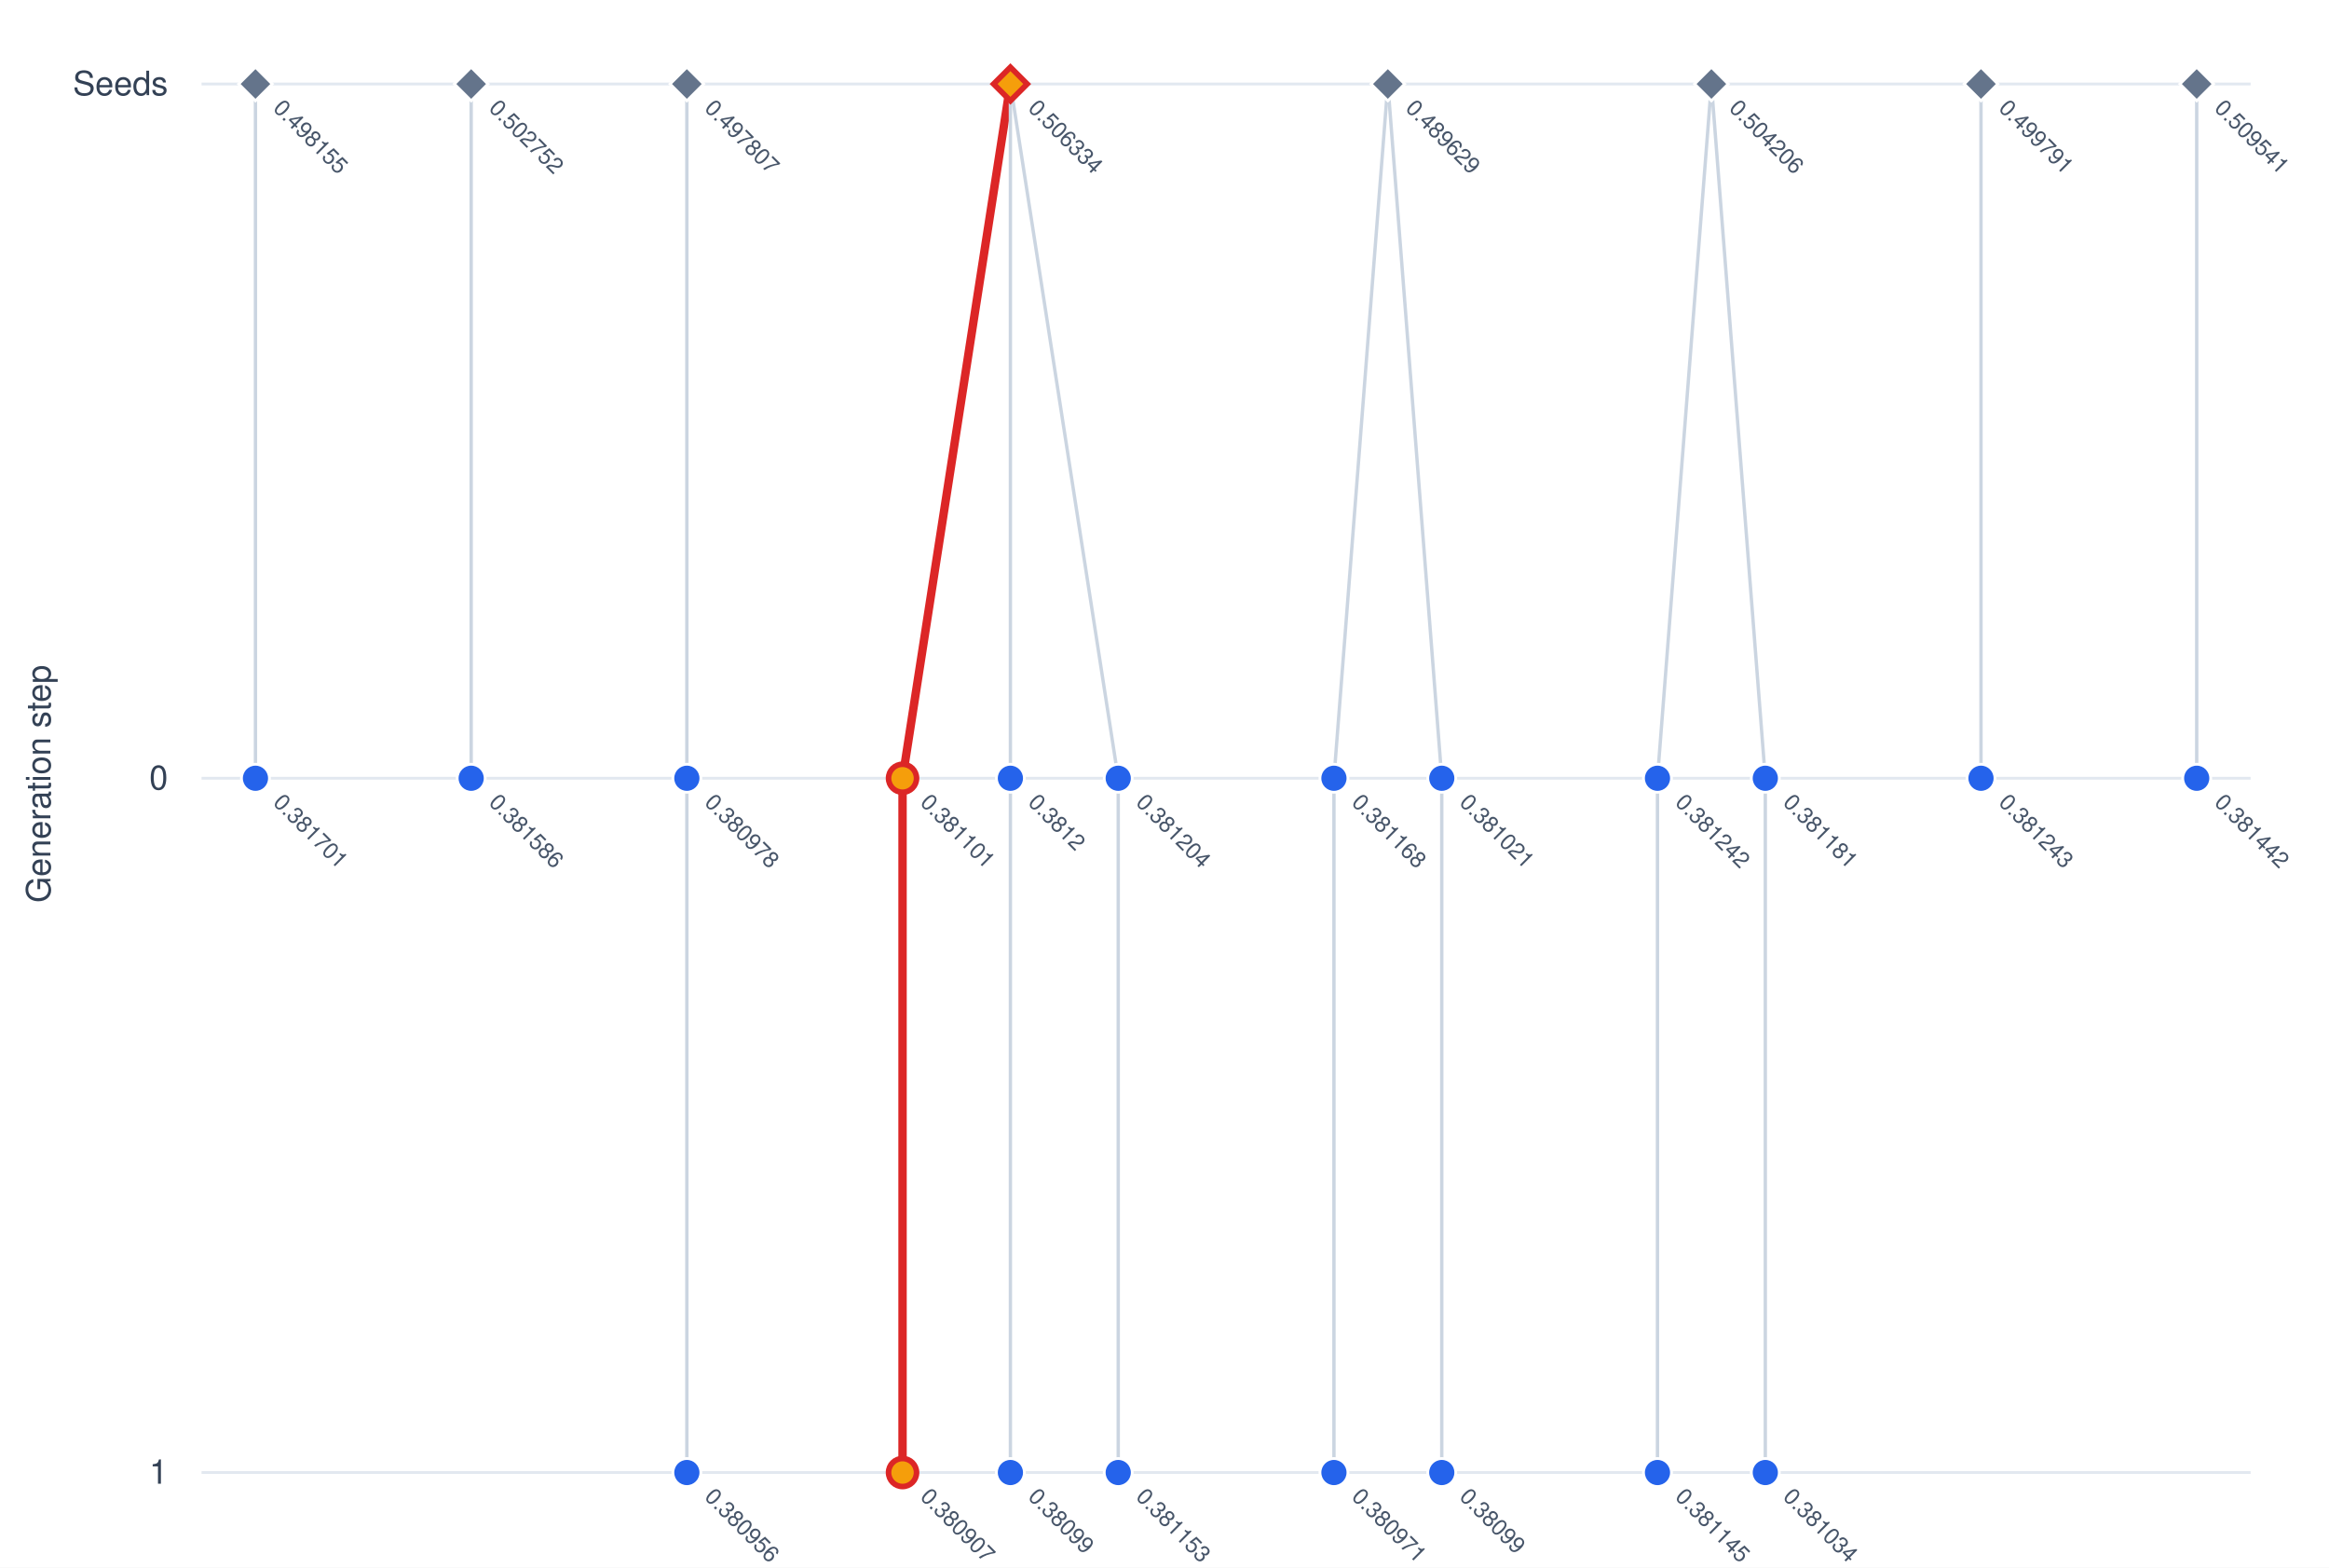
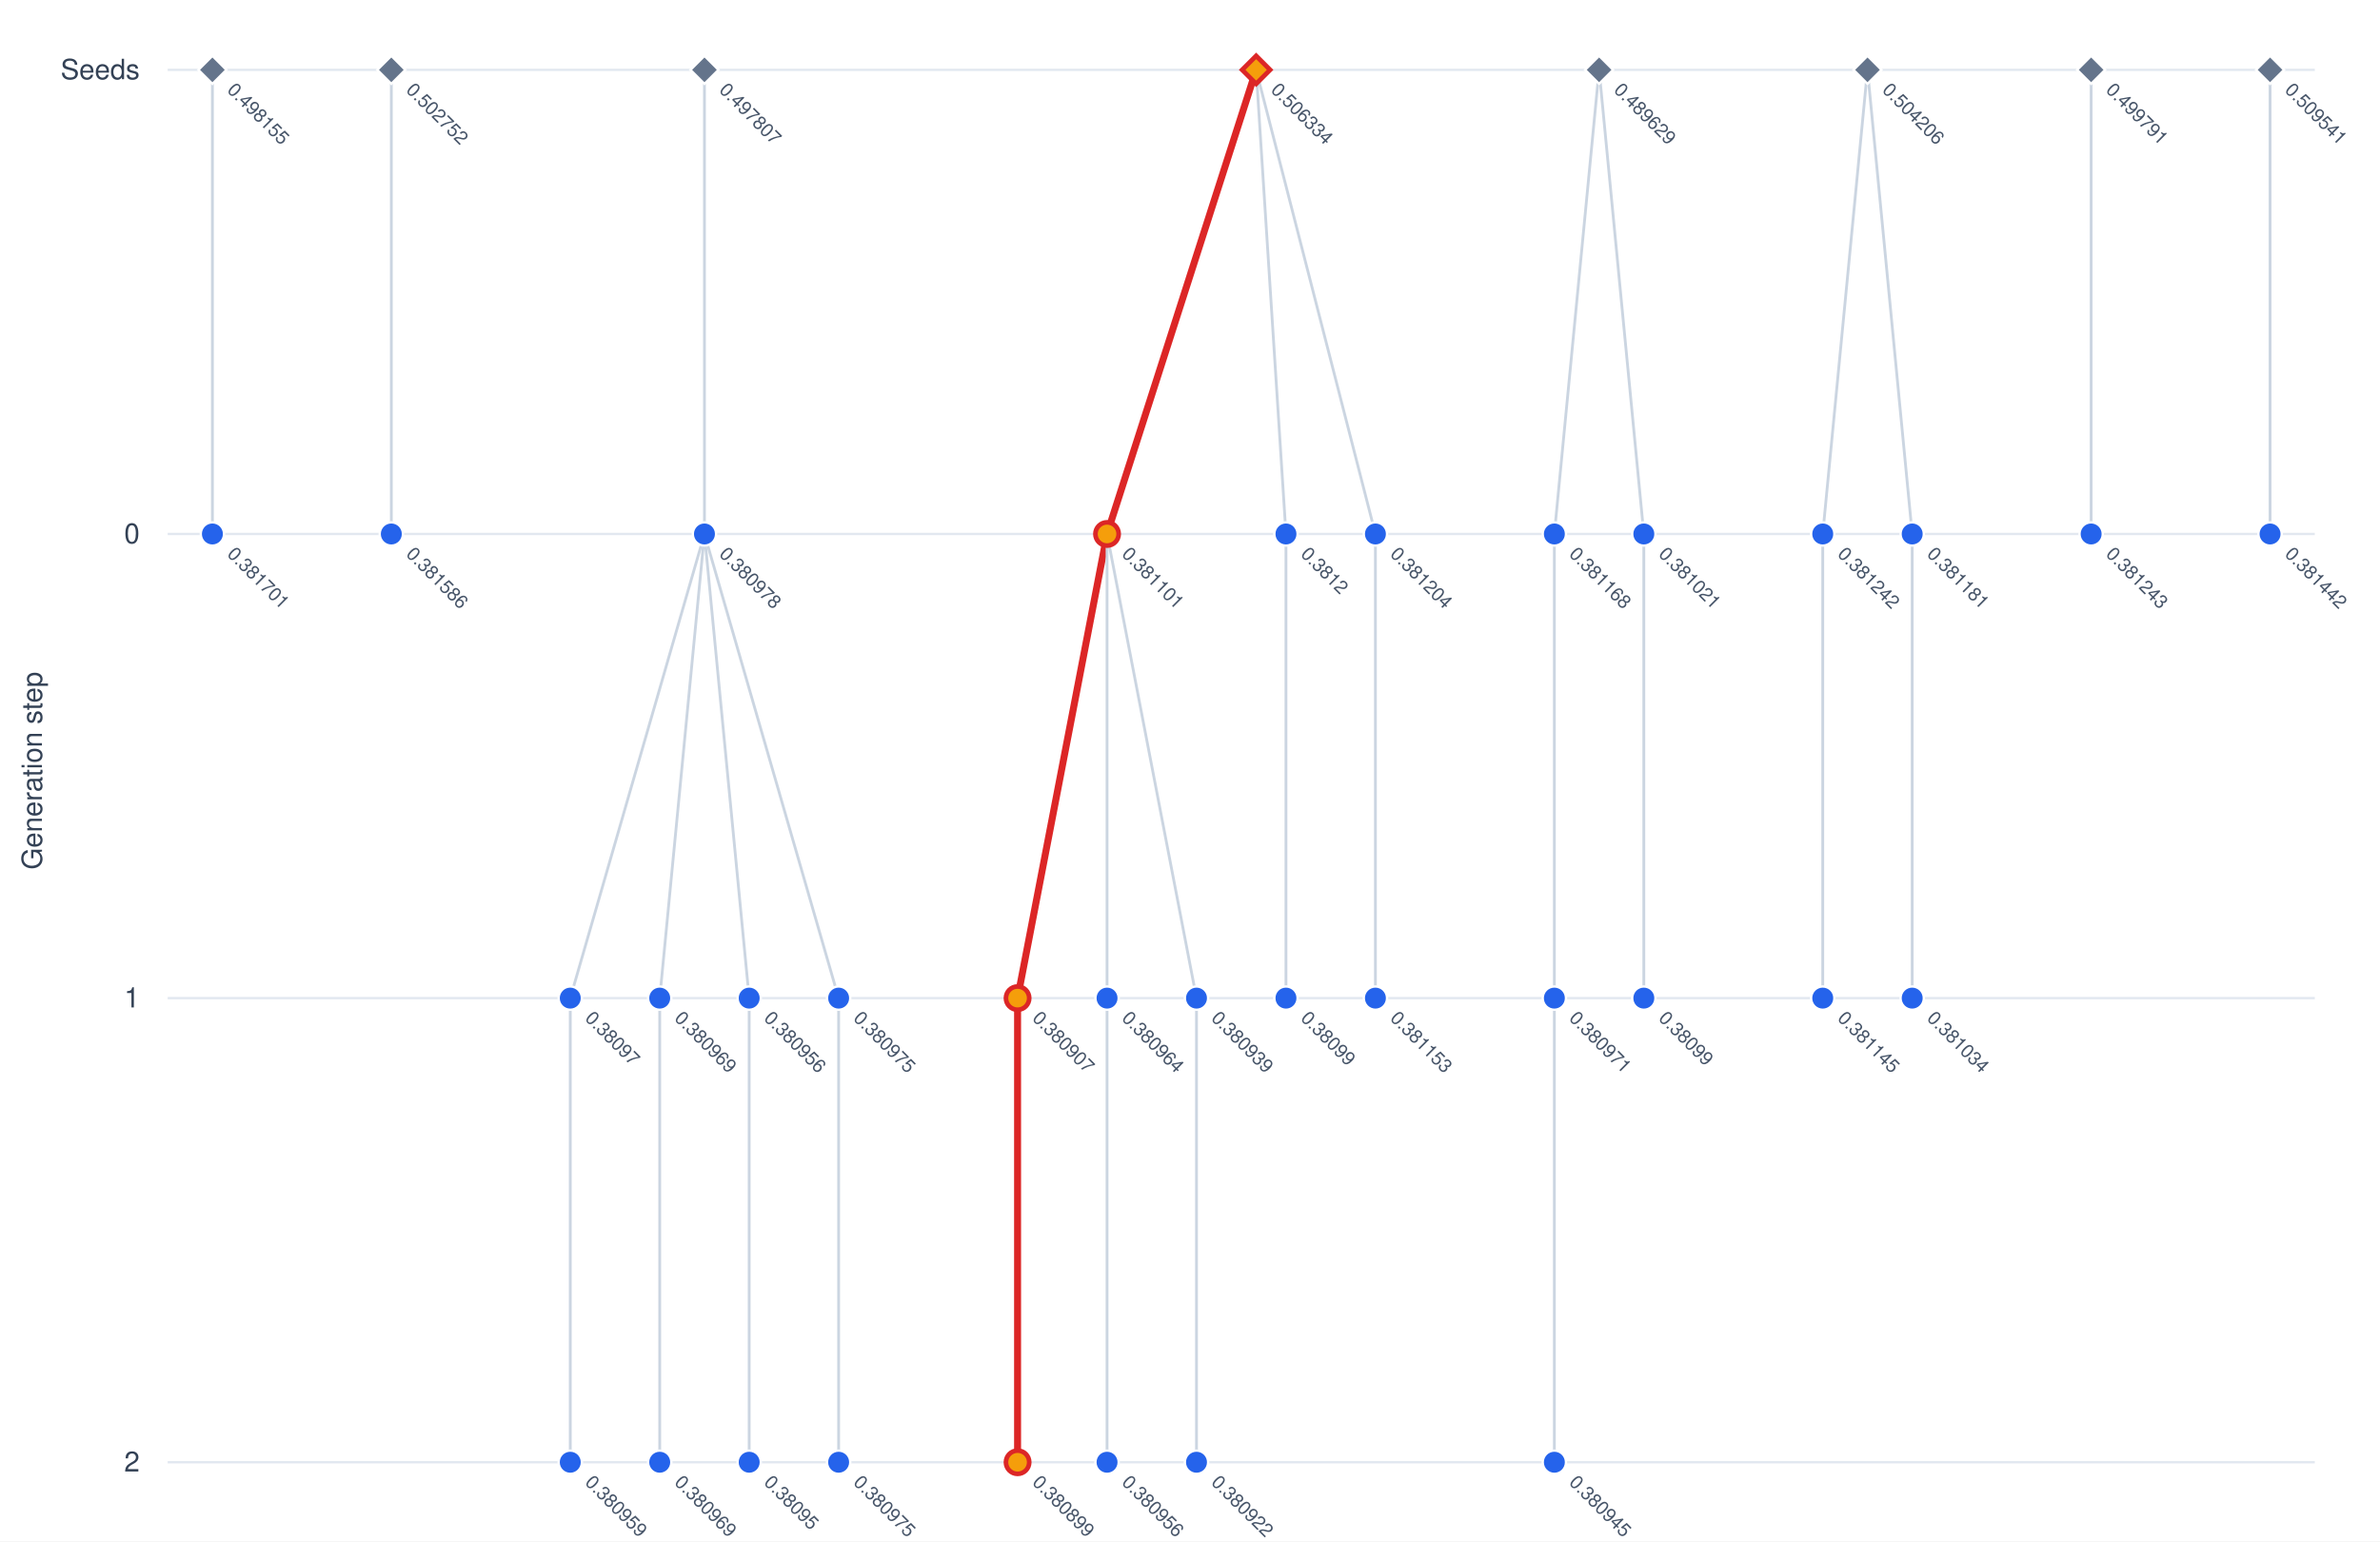
- <svg xmlns="http://www.w3.org/2000/svg" width="832" height="560" viewBox="0 0 832 560">
+ <svg xmlns="http://www.w3.org/2000/svg" width="1022" height="662" viewBox="0 0 1022 662">
  <rect width="100%" height="100%" fill="white" />
  <g font-family="Helvetica,Arial,sans-serif" font-size="12" fill="#334155">
-     <line x1="72" y1="30.00" x2="804" y2="30.00" stroke="#e2e8f0" stroke-width="1" />
+     <line x1="72" y1="30.00" x2="994" y2="30.00" stroke="#e2e8f0" stroke-width="1" />
    <text x="60" y="34.00" text-anchor="end">Seeds</text>
-     <line x1="72" y1="278.00" x2="804" y2="278.00" stroke="#e2e8f0" stroke-width="1" />
-     <text x="60" y="282.00" text-anchor="end">0</text>
-     <line x1="72" y1="526.00" x2="804" y2="526.00" stroke="#e2e8f0" stroke-width="1" />
-     <text x="60" y="530.00" text-anchor="end">1</text>
-     <line x1="476.53" y1="278.00" x2="476.53" y2="526.00" stroke="#cbd5e1" stroke-width="1.2" />
-     <line x1="592.11" y1="278.00" x2="592.11" y2="526.00" stroke="#cbd5e1" stroke-width="1.2" />
-     <line x1="91.26" y1="30.00" x2="91.26" y2="278.00" stroke="#cbd5e1" stroke-width="1.2" />
-     <line x1="322.42" y1="278.00" x2="322.42" y2="526.00" stroke="#dc2626" stroke-width="3" />
-     <line x1="360.95" y1="278.00" x2="360.95" y2="526.00" stroke="#cbd5e1" stroke-width="1.2" />
-     <line x1="168.32" y1="30.00" x2="168.32" y2="278.00" stroke="#cbd5e1" stroke-width="1.2" />
-     <line x1="630.63" y1="278.00" x2="630.63" y2="526.00" stroke="#cbd5e1" stroke-width="1.2" />
-     <line x1="245.37" y1="30.00" x2="245.37" y2="278.00" stroke="#cbd5e1" stroke-width="1.2" />
-     <line x1="360.95" y1="30.00" x2="322.42" y2="278.00" stroke="#dc2626" stroke-width="3" />
-     <line x1="360.95" y1="30.00" x2="360.95" y2="278.00" stroke="#cbd5e1" stroke-width="1.2" />
-     <line x1="360.95" y1="30.00" x2="399.47" y2="278.00" stroke="#cbd5e1" stroke-width="1.2" />
-     <line x1="495.79" y1="30.00" x2="476.53" y2="278.00" stroke="#cbd5e1" stroke-width="1.2" />
-     <line x1="495.79" y1="30.00" x2="515.05" y2="278.00" stroke="#cbd5e1" stroke-width="1.2" />
-     <line x1="399.47" y1="278.00" x2="399.47" y2="526.00" stroke="#cbd5e1" stroke-width="1.2" />
-     <line x1="611.37" y1="30.00" x2="592.11" y2="278.00" stroke="#cbd5e1" stroke-width="1.2" />
-     <line x1="611.37" y1="30.00" x2="630.63" y2="278.00" stroke="#cbd5e1" stroke-width="1.2" />
-     <line x1="707.68" y1="30.00" x2="707.68" y2="278.00" stroke="#cbd5e1" stroke-width="1.2" />
-     <line x1="784.74" y1="30.00" x2="784.74" y2="278.00" stroke="#cbd5e1" stroke-width="1.2" />
-     <line x1="245.37" y1="278.00" x2="245.37" y2="526.00" stroke="#cbd5e1" stroke-width="1.2" />
-     <line x1="515.05" y1="278.00" x2="515.05" y2="526.00" stroke="#cbd5e1" stroke-width="1.2" />
-     <circle cx="399.47" cy="526.00" r="5" fill="#2563eb" stroke="white" stroke-width="1" />
-     <text x="405.47" y="535.00" font-size="8" fill="#475569" transform="rotate(45 405.47 535.00)">0.381153</text>
-     <circle cx="476.53" cy="278.00" r="5" fill="#2563eb" stroke="white" stroke-width="1" />
-     <text x="482.53" y="287.00" font-size="8" fill="#475569" transform="rotate(45 482.53 287.00)">0.381168</text>
-     <circle cx="592.11" cy="278.00" r="5" fill="#2563eb" stroke="white" stroke-width="1" />
-     <text x="598.11" y="287.00" font-size="8" fill="#475569" transform="rotate(45 598.11 287.00)">0.381242</text>
-     <circle cx="592.11" cy="526.00" r="5" fill="#2563eb" stroke="white" stroke-width="1" />
-     <text x="598.11" y="535.00" font-size="8" fill="#475569" transform="rotate(45 598.11 535.00)">0.381145</text>
-     <circle cx="515.05" cy="526.00" r="5" fill="#2563eb" stroke="white" stroke-width="1" />
-     <text x="521.05" y="535.00" font-size="8" fill="#475569" transform="rotate(45 521.05 535.00)">0.38099</text>
-     <circle cx="360.95" cy="526.00" r="5" fill="#2563eb" stroke="white" stroke-width="1" />
-     <text x="366.95" y="535.00" font-size="8" fill="#475569" transform="rotate(45 366.95 535.00)">0.38099</text>
-     <circle cx="630.63" cy="526.00" r="5" fill="#2563eb" stroke="white" stroke-width="1" />
-     <text x="636.63" y="535.00" font-size="8" fill="#475569" transform="rotate(45 636.63 535.00)">0.381034</text>
-     <polygon points="91.26,24.00 97.26,30.00 91.26,36.00 85.26,30.00" fill="#64748b" stroke="white" stroke-width="1" />
-     <text x="97.26" y="39.00" font-size="8" fill="#475569" transform="rotate(45 97.26 39.00)">0.498155</text>
-     <circle cx="322.42" cy="278.00" r="5" fill="#f59e0b" stroke="#dc2626" stroke-width="2" />
-     <text x="328.42" y="287.00" font-size="8" fill="#475569" transform="rotate(45 328.42 287.00)">0.381101</text>
-     <circle cx="360.95" cy="278.00" r="5" fill="#2563eb" stroke="white" stroke-width="1" />
-     <text x="366.95" y="287.00" font-size="8" fill="#475569" transform="rotate(45 366.95 287.00)">0.3812</text>
-     <circle cx="91.26" cy="278.00" r="5" fill="#2563eb" stroke="white" stroke-width="1" />
-     <text x="97.26" y="287.00" font-size="8" fill="#475569" transform="rotate(45 97.26 287.00)">0.381701</text>
-     <polygon points="168.32,24.00 174.32,30.00 168.32,36.00 162.32,30.00" fill="#64748b" stroke="white" stroke-width="1" />
-     <text x="174.32" y="39.00" font-size="8" fill="#475569" transform="rotate(45 174.32 39.00)">0.502752</text>
-     <circle cx="630.63" cy="278.00" r="5" fill="#2563eb" stroke="white" stroke-width="1" />
-     <text x="636.63" y="287.00" font-size="8" fill="#475569" transform="rotate(45 636.63 287.00)">0.381181</text>
-     <polygon points="245.37,24.00 251.37,30.00 245.37,36.00 239.37,30.00" fill="#64748b" stroke="white" stroke-width="1" />
-     <text x="251.37" y="39.00" font-size="8" fill="#475569" transform="rotate(45 251.37 39.00)">0.497807</text>
-     <circle cx="707.68" cy="278.00" r="5" fill="#2563eb" stroke="white" stroke-width="1" />
-     <text x="713.68" y="287.00" font-size="8" fill="#475569" transform="rotate(45 713.68 287.00)">0.381243</text>
-     <polygon points="360.95,24.00 366.95,30.00 360.95,36.00 354.95,30.00" fill="#f59e0b" stroke="#dc2626" stroke-width="2" />
-     <text x="366.95" y="39.00" font-size="8" fill="#475569" transform="rotate(45 366.95 39.00)">0.506334</text>
-     <circle cx="476.53" cy="526.00" r="5" fill="#2563eb" stroke="white" stroke-width="1" />
-     <text x="482.53" y="535.00" font-size="8" fill="#475569" transform="rotate(45 482.53 535.00)">0.380971</text>
-     <circle cx="322.42" cy="526.00" r="5" fill="#f59e0b" stroke="#dc2626" stroke-width="2" />
-     <text x="328.42" y="535.00" font-size="8" fill="#475569" transform="rotate(45 328.42 535.00)">0.380907</text>
-     <polygon points="495.79,24.00 501.79,30.00 495.79,36.00 489.79,30.00" fill="#64748b" stroke="white" stroke-width="1" />
-     <text x="501.79" y="39.00" font-size="8" fill="#475569" transform="rotate(45 501.79 39.00)">0.489629</text>
-     <circle cx="399.47" cy="278.00" r="5" fill="#2563eb" stroke="white" stroke-width="1" />
-     <text x="405.47" y="287.00" font-size="8" fill="#475569" transform="rotate(45 405.47 287.00)">0.381204</text>
-     <circle cx="168.32" cy="278.00" r="5" fill="#2563eb" stroke="white" stroke-width="1" />
-     <text x="174.32" y="287.00" font-size="8" fill="#475569" transform="rotate(45 174.32 287.00)">0.381586</text>
-     <polygon points="611.37,24.00 617.37,30.00 611.37,36.00 605.37,30.00" fill="#64748b" stroke="white" stroke-width="1" />
-     <text x="617.37" y="39.00" font-size="8" fill="#475569" transform="rotate(45 617.37 39.00)">0.504206</text>
-     <polygon points="707.68,24.00 713.68,30.00 707.68,36.00 701.68,30.00" fill="#64748b" stroke="white" stroke-width="1" />
-     <text x="713.68" y="39.00" font-size="8" fill="#475569" transform="rotate(45 713.68 39.00)">0.499791</text>
-     <polygon points="784.74,24.00 790.74,30.00 784.74,36.00 778.74,30.00" fill="#64748b" stroke="white" stroke-width="1" />
-     <text x="790.74" y="39.00" font-size="8" fill="#475569" transform="rotate(45 790.74 39.00)">0.509541</text>
-     <circle cx="245.37" cy="278.00" r="5" fill="#2563eb" stroke="white" stroke-width="1" />
-     <text x="251.37" y="287.00" font-size="8" fill="#475569" transform="rotate(45 251.37 287.00)">0.380978</text>
-     <circle cx="784.74" cy="278.00" r="5" fill="#2563eb" stroke="white" stroke-width="1" />
-     <text x="790.74" y="287.00" font-size="8" fill="#475569" transform="rotate(45 790.74 287.00)">0.381442</text>
-     <circle cx="245.37" cy="526.00" r="5" fill="#2563eb" stroke="white" stroke-width="1" />
-     <text x="251.37" y="535.00" font-size="8" fill="#475569" transform="rotate(45 251.37 535.00)">0.380956</text>
-     <circle cx="515.05" cy="278.00" r="5" fill="#2563eb" stroke="white" stroke-width="1" />
-     <text x="521.05" y="287.00" font-size="8" fill="#475569" transform="rotate(45 521.05 287.00)">0.381021</text>
-     <text x="18" y="280.00" text-anchor="middle" transform="rotate(-90 18 280.00)">Generation step</text>
+     <line x1="72" y1="229.33" x2="994" y2="229.33" stroke="#e2e8f0" stroke-width="1" />
+     <text x="60" y="233.33" text-anchor="end">0</text>
+     <line x1="72" y1="428.67" x2="994" y2="428.67" stroke="#e2e8f0" stroke-width="1" />
+     <text x="60" y="432.67" text-anchor="end">1</text>
+     <line x1="72" y1="628.00" x2="994" y2="628.00" stroke="#e2e8f0" stroke-width="1" />
+     <text x="60" y="632.00" text-anchor="end">2</text>
+     <line x1="244.88" y1="428.67" x2="244.88" y2="628.00" stroke="#cbd5e1" stroke-width="1.2" />
+     <line x1="667.46" y1="229.33" x2="667.46" y2="428.67" stroke="#cbd5e1" stroke-width="1.2" />
+     <line x1="782.71" y1="229.33" x2="782.71" y2="428.67" stroke="#cbd5e1" stroke-width="1.2" />
+     <line x1="283.29" y1="428.67" x2="283.29" y2="628.00" stroke="#cbd5e1" stroke-width="1.2" />
+     <line x1="91.21" y1="30.00" x2="91.21" y2="229.33" stroke="#cbd5e1" stroke-width="1.2" />
+     <line x1="475.38" y1="229.33" x2="436.96" y2="428.67" stroke="#dc2626" stroke-width="3" />
+     <line x1="475.38" y1="229.33" x2="475.38" y2="428.67" stroke="#cbd5e1" stroke-width="1.2" />
+     <line x1="475.38" y1="229.33" x2="513.79" y2="428.67" stroke="#cbd5e1" stroke-width="1.2" />
+     <line x1="552.21" y1="229.33" x2="552.21" y2="428.67" stroke="#cbd5e1" stroke-width="1.2" />
+     <line x1="168.04" y1="30.00" x2="168.04" y2="229.33" stroke="#cbd5e1" stroke-width="1.2" />
+     <line x1="821.12" y1="229.33" x2="821.12" y2="428.67" stroke="#cbd5e1" stroke-width="1.2" />
+     <line x1="302.50" y1="30.00" x2="302.50" y2="229.33" stroke="#cbd5e1" stroke-width="1.2" />
+     <line x1="539.40" y1="30.00" x2="475.38" y2="229.33" stroke="#dc2626" stroke-width="3" />
+     <line x1="539.40" y1="30.00" x2="552.21" y2="229.33" stroke="#cbd5e1" stroke-width="1.2" />
+     <line x1="539.40" y1="30.00" x2="590.62" y2="229.33" stroke="#cbd5e1" stroke-width="1.2" />
+     <line x1="667.46" y1="428.67" x2="667.46" y2="628.00" stroke="#cbd5e1" stroke-width="1.2" />
+     <line x1="436.96" y1="428.67" x2="436.96" y2="628.00" stroke="#dc2626" stroke-width="3" />
+     <line x1="686.67" y1="30.00" x2="667.46" y2="229.33" stroke="#cbd5e1" stroke-width="1.2" />
+     <line x1="686.67" y1="30.00" x2="705.88" y2="229.33" stroke="#cbd5e1" stroke-width="1.2" />
+     <line x1="475.38" y1="428.67" x2="475.38" y2="628.00" stroke="#cbd5e1" stroke-width="1.2" />
+     <line x1="590.62" y1="229.33" x2="590.62" y2="428.67" stroke="#cbd5e1" stroke-width="1.2" />
+     <line x1="801.92" y1="30.00" x2="782.71" y2="229.33" stroke="#cbd5e1" stroke-width="1.2" />
+     <line x1="801.92" y1="30.00" x2="821.12" y2="229.33" stroke="#cbd5e1" stroke-width="1.2" />
+     <line x1="897.96" y1="30.00" x2="897.96" y2="229.33" stroke="#cbd5e1" stroke-width="1.2" />
+     <line x1="513.79" y1="428.67" x2="513.79" y2="628.00" stroke="#cbd5e1" stroke-width="1.2" />
+     <line x1="974.79" y1="30.00" x2="974.79" y2="229.33" stroke="#cbd5e1" stroke-width="1.2" />
+     <line x1="302.50" y1="229.33" x2="244.88" y2="428.67" stroke="#cbd5e1" stroke-width="1.2" />
+     <line x1="302.50" y1="229.33" x2="283.29" y2="428.67" stroke="#cbd5e1" stroke-width="1.2" />
+     <line x1="302.50" y1="229.33" x2="321.71" y2="428.67" stroke="#cbd5e1" stroke-width="1.2" />
+     <line x1="302.50" y1="229.33" x2="360.12" y2="428.67" stroke="#cbd5e1" stroke-width="1.2" />
+     <line x1="321.71" y1="428.67" x2="321.71" y2="628.00" stroke="#cbd5e1" stroke-width="1.2" />
+     <line x1="360.12" y1="428.67" x2="360.12" y2="628.00" stroke="#cbd5e1" stroke-width="1.2" />
+     <line x1="705.88" y1="229.33" x2="705.88" y2="428.67" stroke="#cbd5e1" stroke-width="1.2" />
+     <circle cx="590.62" cy="428.67" r="5" fill="#2563eb" stroke="white" stroke-width="1" />
+     <text x="596.62" y="437.67" font-size="8" fill="#475569" transform="rotate(45 596.62 437.67)">0.381153</text>
+     <circle cx="244.88" cy="428.67" r="5" fill="#2563eb" stroke="white" stroke-width="1" />
+     <text x="250.88" y="437.67" font-size="8" fill="#475569" transform="rotate(45 250.88 437.67)">0.38097</text>
+     <circle cx="667.46" cy="229.33" r="5" fill="#2563eb" stroke="white" stroke-width="1" />
+     <text x="673.46" y="238.33" font-size="8" fill="#475569" transform="rotate(45 673.46 238.33)">0.381168</text>
+     <circle cx="782.71" cy="229.33" r="5" fill="#2563eb" stroke="white" stroke-width="1" />
+     <text x="788.71" y="238.33" font-size="8" fill="#475569" transform="rotate(45 788.71 238.33)">0.381242</text>
+     <circle cx="782.71" cy="428.67" r="5" fill="#2563eb" stroke="white" stroke-width="1" />
+     <text x="788.71" y="437.67" font-size="8" fill="#475569" transform="rotate(45 788.71 437.67)">0.381145</text>
+     <circle cx="513.79" cy="628.00" r="5" fill="#2563eb" stroke="white" stroke-width="1" />
+     <text x="519.79" y="637.00" font-size="8" fill="#475569" transform="rotate(45 519.79 637.00)">0.380922</text>
+     <circle cx="283.29" cy="428.67" r="5" fill="#2563eb" stroke="white" stroke-width="1" />
+     <text x="289.29" y="437.67" font-size="8" fill="#475569" transform="rotate(45 289.29 437.67)">0.380969</text>
+     <circle cx="705.88" cy="428.67" r="5" fill="#2563eb" stroke="white" stroke-width="1" />
+     <text x="711.88" y="437.67" font-size="8" fill="#475569" transform="rotate(45 711.88 437.67)">0.38099</text>
+     <circle cx="244.88" cy="628.00" r="5" fill="#2563eb" stroke="white" stroke-width="1" />
+     <text x="250.88" y="637.00" font-size="8" fill="#475569" transform="rotate(45 250.88 637.00)">0.380959</text>
+     <circle cx="552.21" cy="428.67" r="5" fill="#2563eb" stroke="white" stroke-width="1" />
+     <text x="558.21" y="437.67" font-size="8" fill="#475569" transform="rotate(45 558.21 437.67)">0.38099</text>
+     <circle cx="821.12" cy="428.67" r="5" fill="#2563eb" stroke="white" stroke-width="1" />
+     <text x="827.12" y="437.67" font-size="8" fill="#475569" transform="rotate(45 827.12 437.67)">0.381034</text>
+     <polygon points="91.21,24.00 97.21,30.00 91.21,36.00 85.21,30.00" fill="#64748b" stroke="white" stroke-width="1" />
+     <text x="97.21" y="39.00" font-size="8" fill="#475569" transform="rotate(45 97.21 39.00)">0.498155</text>
+     <circle cx="475.38" cy="229.33" r="5" fill="#f59e0b" stroke="#dc2626" stroke-width="2" />
+     <text x="481.38" y="238.33" font-size="8" fill="#475569" transform="rotate(45 481.38 238.33)">0.381101</text>
+     <circle cx="552.21" cy="229.33" r="5" fill="#2563eb" stroke="white" stroke-width="1" />
+     <text x="558.21" y="238.33" font-size="8" fill="#475569" transform="rotate(45 558.21 238.33)">0.3812</text>
+     <circle cx="91.21" cy="229.33" r="5" fill="#2563eb" stroke="white" stroke-width="1" />
+     <text x="97.21" y="238.33" font-size="8" fill="#475569" transform="rotate(45 97.21 238.33)">0.381701</text>
+     <polygon points="168.04,24.00 174.04,30.00 168.04,36.00 162.04,30.00" fill="#64748b" stroke="white" stroke-width="1" />
+     <text x="174.04" y="39.00" font-size="8" fill="#475569" transform="rotate(45 174.04 39.00)">0.502752</text>
+     <circle cx="475.38" cy="628.00" r="5" fill="#2563eb" stroke="white" stroke-width="1" />
+     <text x="481.38" y="637.00" font-size="8" fill="#475569" transform="rotate(45 481.38 637.00)">0.380956</text>
+     <circle cx="821.12" cy="229.33" r="5" fill="#2563eb" stroke="white" stroke-width="1" />
+     <text x="827.12" y="238.33" font-size="8" fill="#475569" transform="rotate(45 827.12 238.33)">0.381181</text>
+     <polygon points="302.50,24.00 308.50,30.00 302.50,36.00 296.50,30.00" fill="#64748b" stroke="white" stroke-width="1" />
+     <text x="308.50" y="39.00" font-size="8" fill="#475569" transform="rotate(45 308.50 39.00)">0.497807</text>
+     <circle cx="897.96" cy="229.33" r="5" fill="#2563eb" stroke="white" stroke-width="1" />
+     <text x="903.96" y="238.33" font-size="8" fill="#475569" transform="rotate(45 903.96 238.33)">0.381243</text>
+     <polygon points="539.40,24.00 545.40,30.00 539.40,36.00 533.40,30.00" fill="#f59e0b" stroke="#dc2626" stroke-width="2" />
+     <text x="545.40" y="39.00" font-size="8" fill="#475569" transform="rotate(45 545.40 39.00)">0.506334</text>
+     <circle cx="667.46" cy="428.67" r="5" fill="#2563eb" stroke="white" stroke-width="1" />
+     <text x="673.46" y="437.67" font-size="8" fill="#475569" transform="rotate(45 673.46 437.67)">0.380971</text>
+     <circle cx="321.71" cy="628.00" r="5" fill="#2563eb" stroke="white" stroke-width="1" />
+     <text x="327.71" y="637.00" font-size="8" fill="#475569" transform="rotate(45 327.71 637.00)">0.38095</text>
+     <circle cx="436.96" cy="428.67" r="5" fill="#f59e0b" stroke="#dc2626" stroke-width="2" />
+     <text x="442.96" y="437.67" font-size="8" fill="#475569" transform="rotate(45 442.96 437.67)">0.380907</text>
+     <circle cx="360.12" cy="628.00" r="5" fill="#2563eb" stroke="white" stroke-width="1" />
+     <text x="366.12" y="637.00" font-size="8" fill="#475569" transform="rotate(45 366.12 637.00)">0.380975</text>
+     <circle cx="283.29" cy="628.00" r="5" fill="#2563eb" stroke="white" stroke-width="1" />
+     <text x="289.29" y="637.00" font-size="8" fill="#475569" transform="rotate(45 289.29 637.00)">0.380969</text>
+     <polygon points="686.67,24.00 692.67,30.00 686.67,36.00 680.67,30.00" fill="#64748b" stroke="white" stroke-width="1" />
+     <text x="692.67" y="39.00" font-size="8" fill="#475569" transform="rotate(45 692.67 39.00)">0.489629</text>
+     <circle cx="475.38" cy="428.67" r="5" fill="#2563eb" stroke="white" stroke-width="1" />
+     <text x="481.38" y="437.67" font-size="8" fill="#475569" transform="rotate(45 481.38 437.67)">0.380964</text>
+     <circle cx="590.62" cy="229.33" r="5" fill="#2563eb" stroke="white" stroke-width="1" />
+     <text x="596.62" y="238.33" font-size="8" fill="#475569" transform="rotate(45 596.62 238.33)">0.381204</text>
+     <circle cx="168.04" cy="229.33" r="5" fill="#2563eb" stroke="white" stroke-width="1" />
+     <text x="174.04" y="238.33" font-size="8" fill="#475569" transform="rotate(45 174.04 238.33)">0.381586</text>
+     <circle cx="667.46" cy="628.00" r="5" fill="#2563eb" stroke="white" stroke-width="1" />
+     <text x="673.46" y="637.00" font-size="8" fill="#475569" transform="rotate(45 673.46 637.00)">0.380945</text>
+     <polygon points="801.92,24.00 807.92,30.00 801.92,36.00 795.92,30.00" fill="#64748b" stroke="white" stroke-width="1" />
+     <text x="807.92" y="39.00" font-size="8" fill="#475569" transform="rotate(45 807.92 39.00)">0.504206</text>
+     <polygon points="897.96,24.00 903.96,30.00 897.96,36.00 891.96,30.00" fill="#64748b" stroke="white" stroke-width="1" />
+     <text x="903.96" y="39.00" font-size="8" fill="#475569" transform="rotate(45 903.96 39.00)">0.499791</text>
+     <circle cx="513.79" cy="428.67" r="5" fill="#2563eb" stroke="white" stroke-width="1" />
+     <text x="519.79" y="437.67" font-size="8" fill="#475569" transform="rotate(45 519.79 437.67)">0.380939</text>
+     <circle cx="436.96" cy="628.00" r="5" fill="#f59e0b" stroke="#dc2626" stroke-width="2" />
+     <text x="442.96" y="637.00" font-size="8" fill="#475569" transform="rotate(45 442.96 637.00)">0.380899</text>
+     <polygon points="974.79,24.00 980.79,30.00 974.79,36.00 968.79,30.00" fill="#64748b" stroke="white" stroke-width="1" />
+     <text x="980.79" y="39.00" font-size="8" fill="#475569" transform="rotate(45 980.79 39.00)">0.509541</text>
+     <circle cx="302.50" cy="229.33" r="5" fill="#2563eb" stroke="white" stroke-width="1" />
+     <text x="308.50" y="238.33" font-size="8" fill="#475569" transform="rotate(45 308.50 238.33)">0.380978</text>
+     <circle cx="974.79" cy="229.33" r="5" fill="#2563eb" stroke="white" stroke-width="1" />
+     <text x="980.79" y="238.33" font-size="8" fill="#475569" transform="rotate(45 980.79 238.33)">0.381442</text>
+     <circle cx="321.71" cy="428.67" r="5" fill="#2563eb" stroke="white" stroke-width="1" />
+     <text x="327.71" y="437.67" font-size="8" fill="#475569" transform="rotate(45 327.71 437.67)">0.380956</text>
+     <circle cx="360.12" cy="428.67" r="5" fill="#2563eb" stroke="white" stroke-width="1" />
+     <text x="366.12" y="437.67" font-size="8" fill="#475569" transform="rotate(45 366.12 437.67)">0.380975</text>
+     <circle cx="705.88" cy="229.33" r="5" fill="#2563eb" stroke="white" stroke-width="1" />
+     <text x="711.88" y="238.33" font-size="8" fill="#475569" transform="rotate(45 711.88 238.33)">0.381021</text>
+     <text x="18" y="331.00" text-anchor="middle" transform="rotate(-90 18 331.00)">Generation step</text>
  </g>
</svg>
